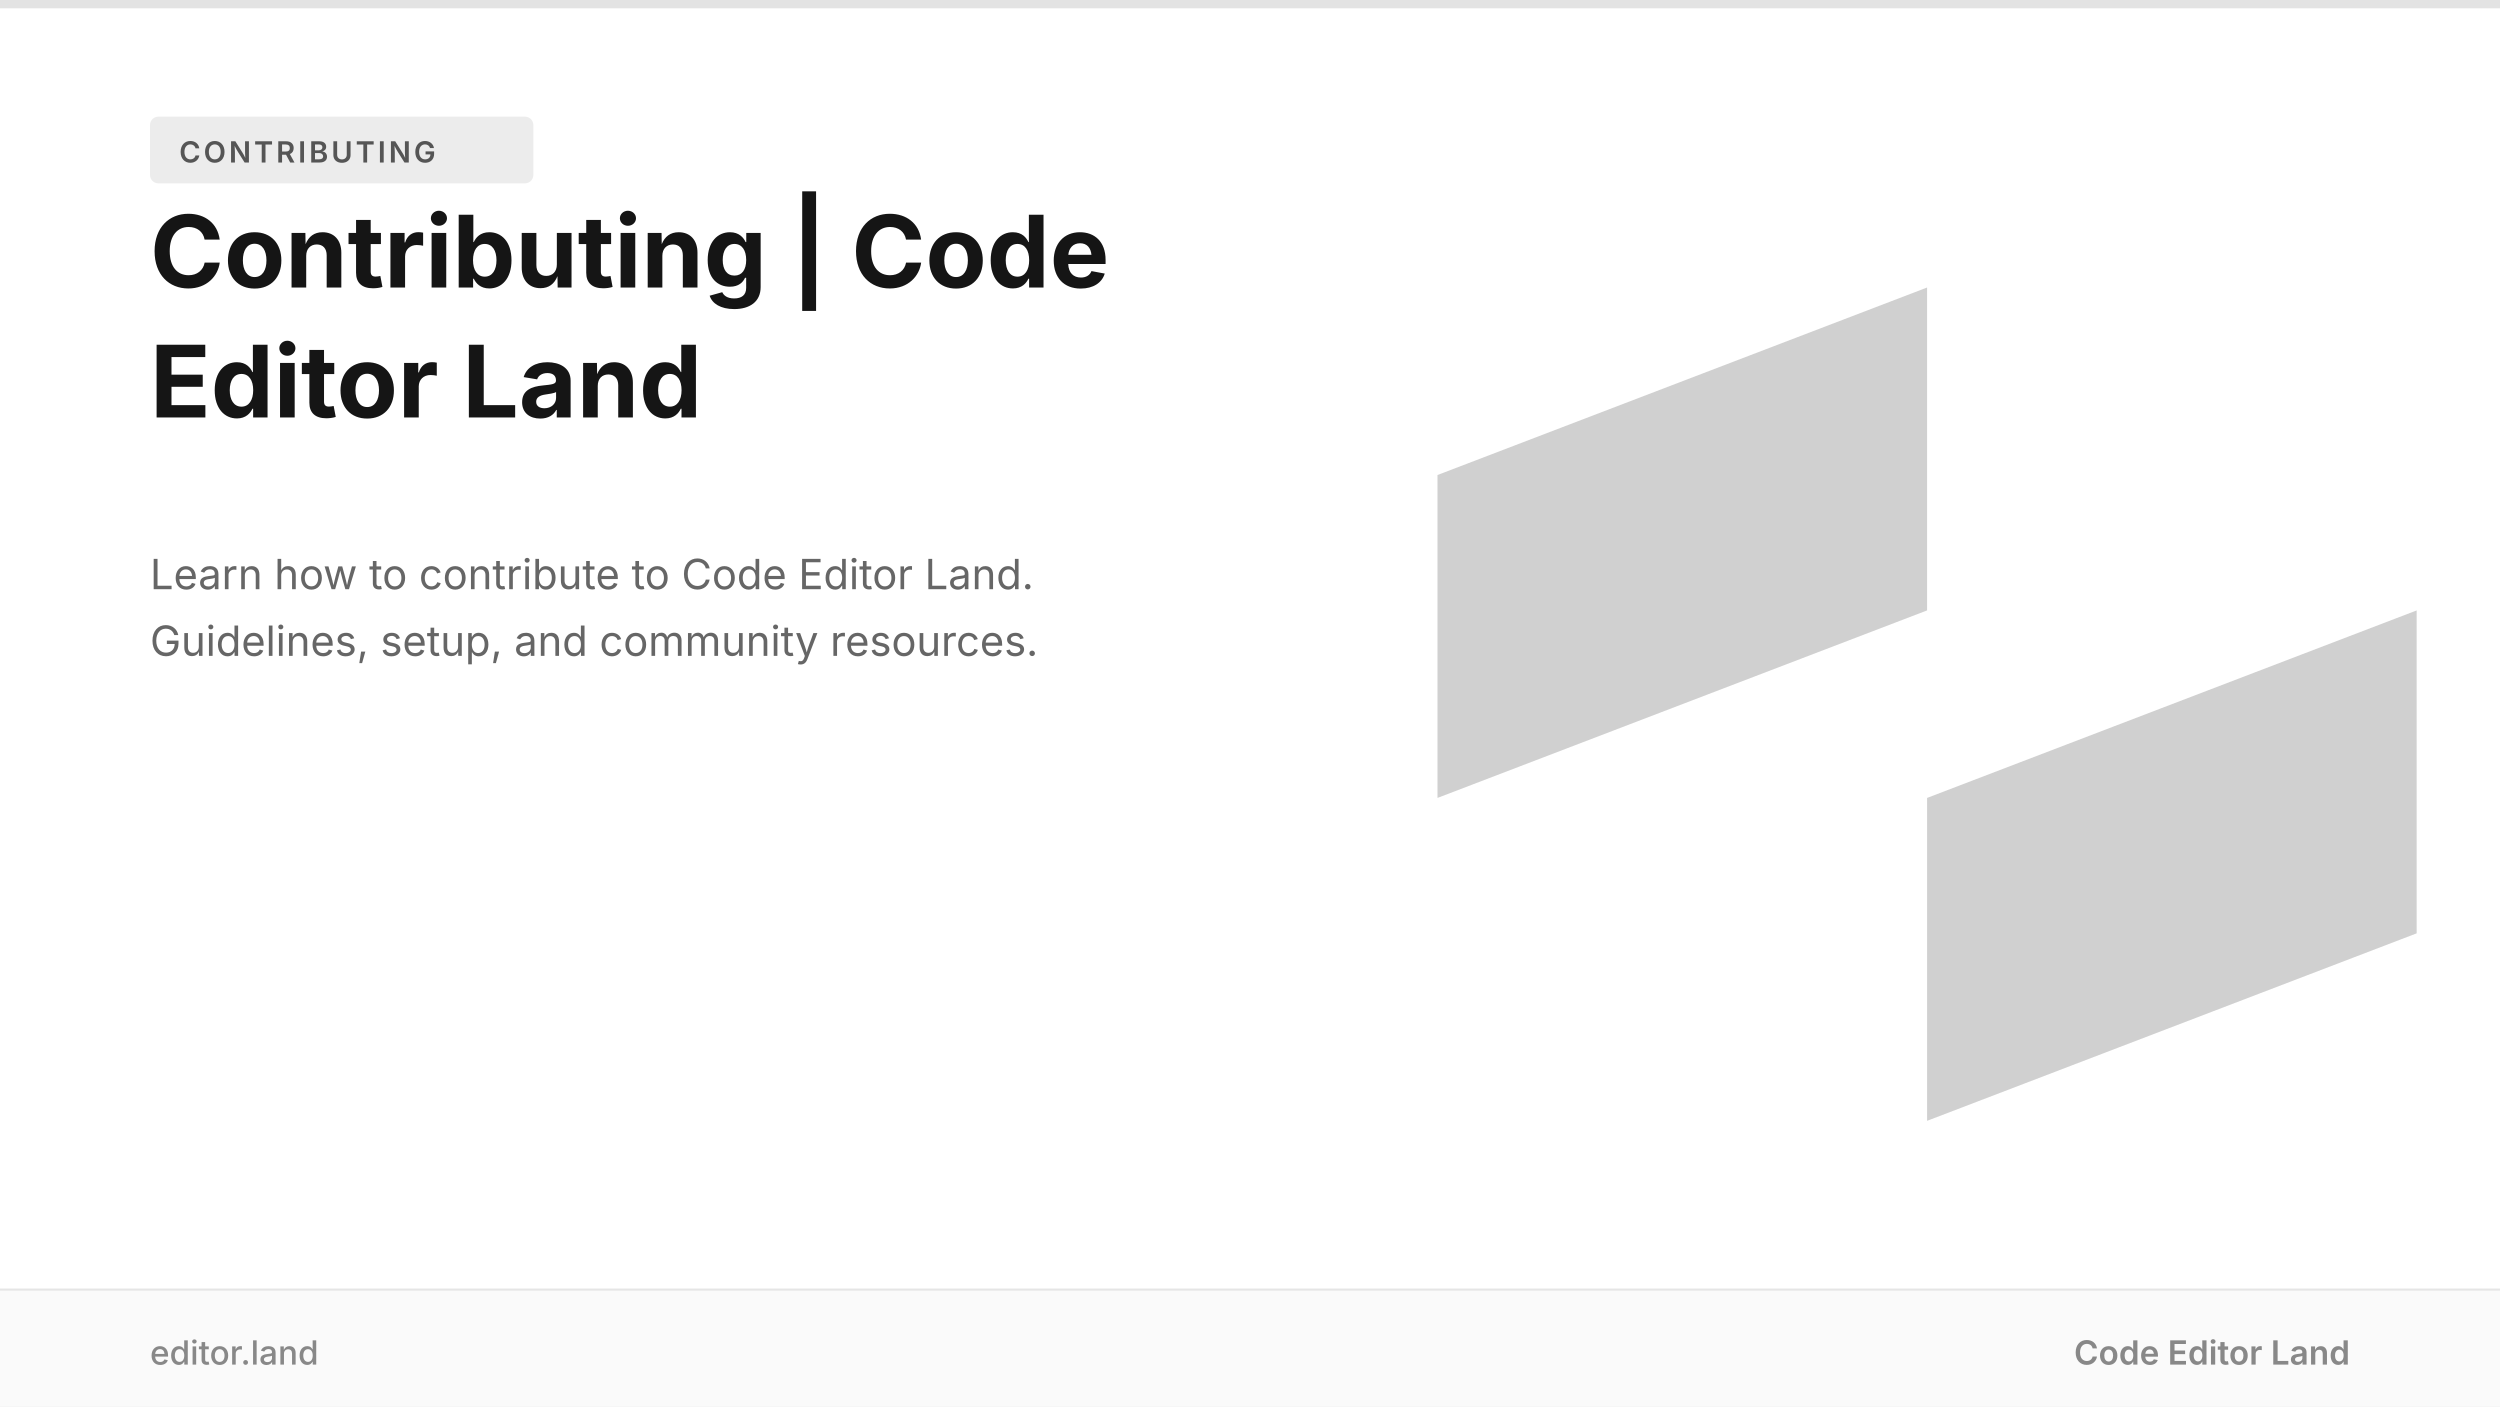
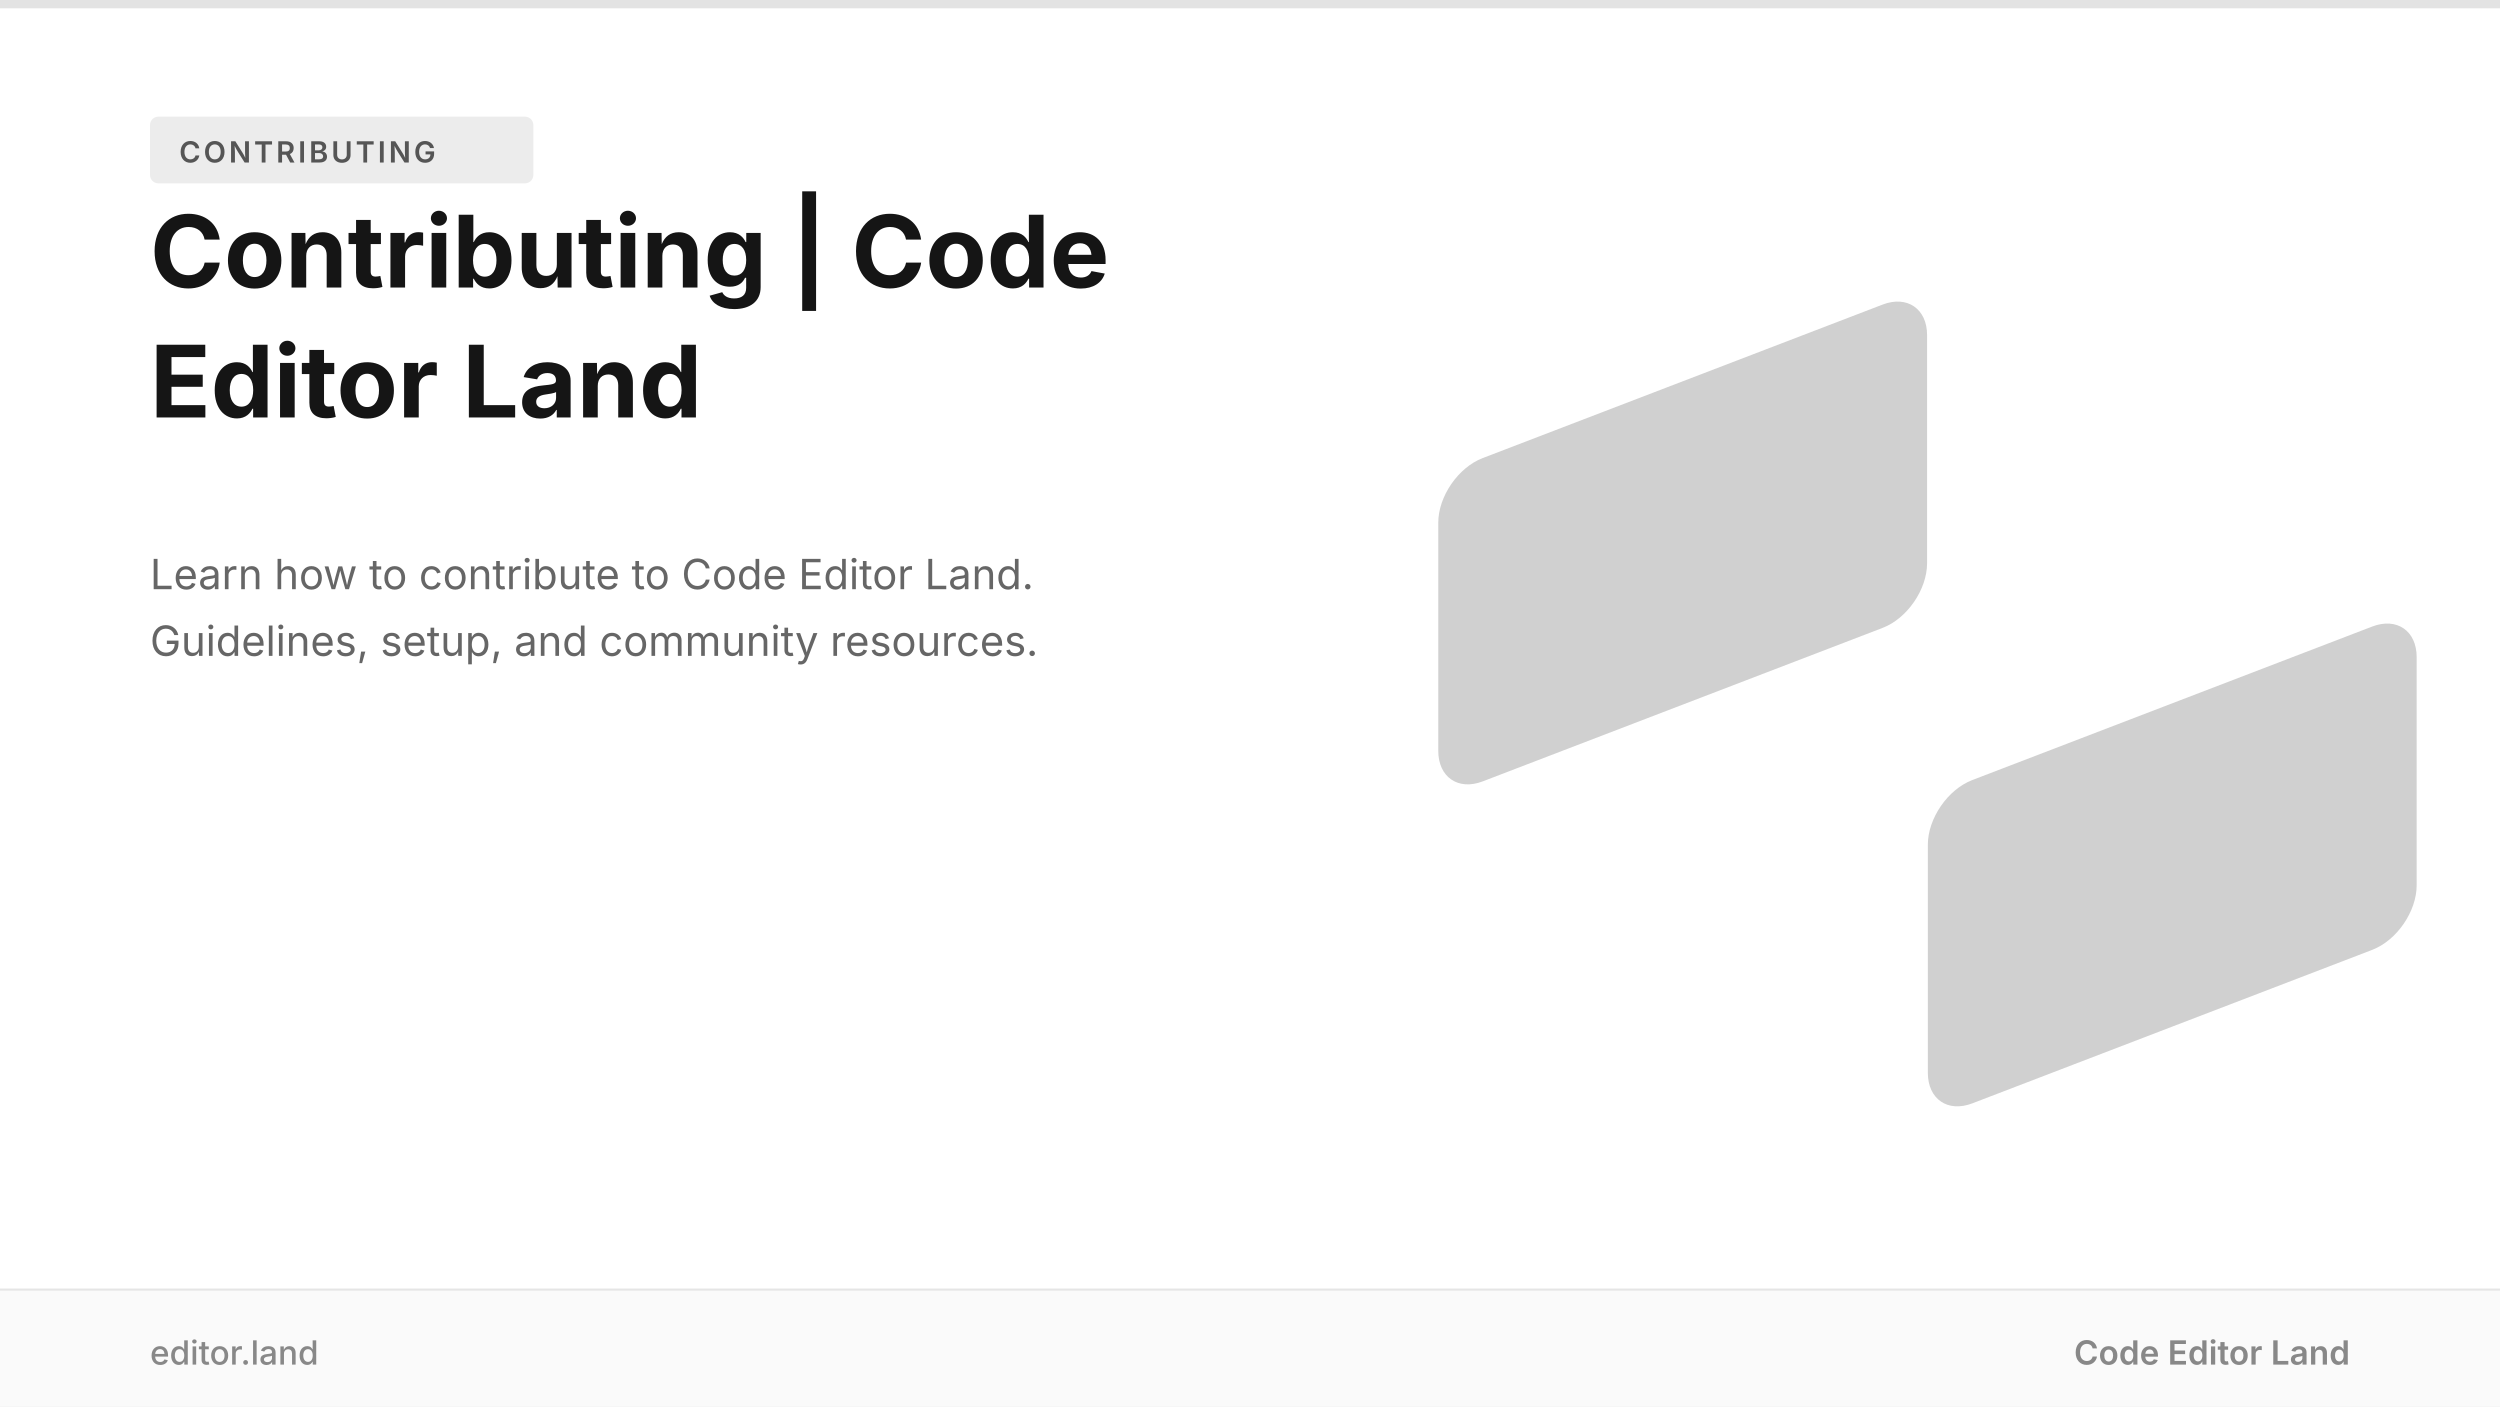
<svg xmlns="http://www.w3.org/2000/svg" width="1200" height="675" viewBox="0 0 1200 675">
  <path fill="#fff" d="M0 0h1200v675H0z" />
  <path fill="#151515" fill-opacity=".12" d="M0 0h1200v4H0z" />
-   <path fill="#151515" fill-opacity=".2" d="m925 138-235 90v155l235-90zm235 155-235 90v155l235-90z" />
+   <rect width="1005.28" height="620.771" fill="#151515" fill-opacity=".2" rx="91.389" transform="matrix(-.2334 .08959 0 .25 925 138)" />
+   <rect width="1005.28" height="620.771" fill="#151515" fill-opacity=".2" rx="91.389" transform="matrix(-.2334 .08959 0 .25 1160 292.55)" />
  <rect width="184" height="32" x="72" y="56" fill="#151515" fill-opacity=".08" rx="4" />
  <text x="86" y="78" fill="#555" font-family="system-ui, -apple-system, 'Segoe UI', sans-serif" font-size="14" font-weight="600" letter-spacing=".1em">CONTRIBUTING</text>
  <text x="72" y="138" fill="#151515" font-family="system-ui, -apple-system, 'Segoe UI', sans-serif" font-size="48" font-weight="700">Contributing | Code</text>
  <text x="72" y="200.4" fill="#151515" font-family="system-ui, -apple-system, 'Segoe UI', sans-serif" font-size="48" font-weight="700">Editor Land</text>
  <text x="72" y="282.8" fill="#666" font-family="system-ui, -apple-system, 'Segoe UI', sans-serif" font-size="20" font-weight="400">Learn how to contribute to Code Editor Land.</text>
  <text x="72" y="314.8" fill="#666" font-family="system-ui, -apple-system, 'Segoe UI', sans-serif" font-size="20" font-weight="400">Guidelines, setup, and community resources.</text>
  <path fill="#fafafa" d="M0 619h1200v56H0z" />
  <path stroke="#e5e5e5" d="M0 619h1200" />
  <text x="72" y="655" fill="#888" font-family="system-ui, -apple-system, 'Segoe UI', sans-serif" font-size="16" font-weight="500">editor.land</text>
  <text x="1128" y="655" fill="#888" font-family="system-ui, -apple-system, 'Segoe UI', sans-serif" font-size="16" font-weight="600" text-anchor="end">Code Editor Land</text>
</svg>
